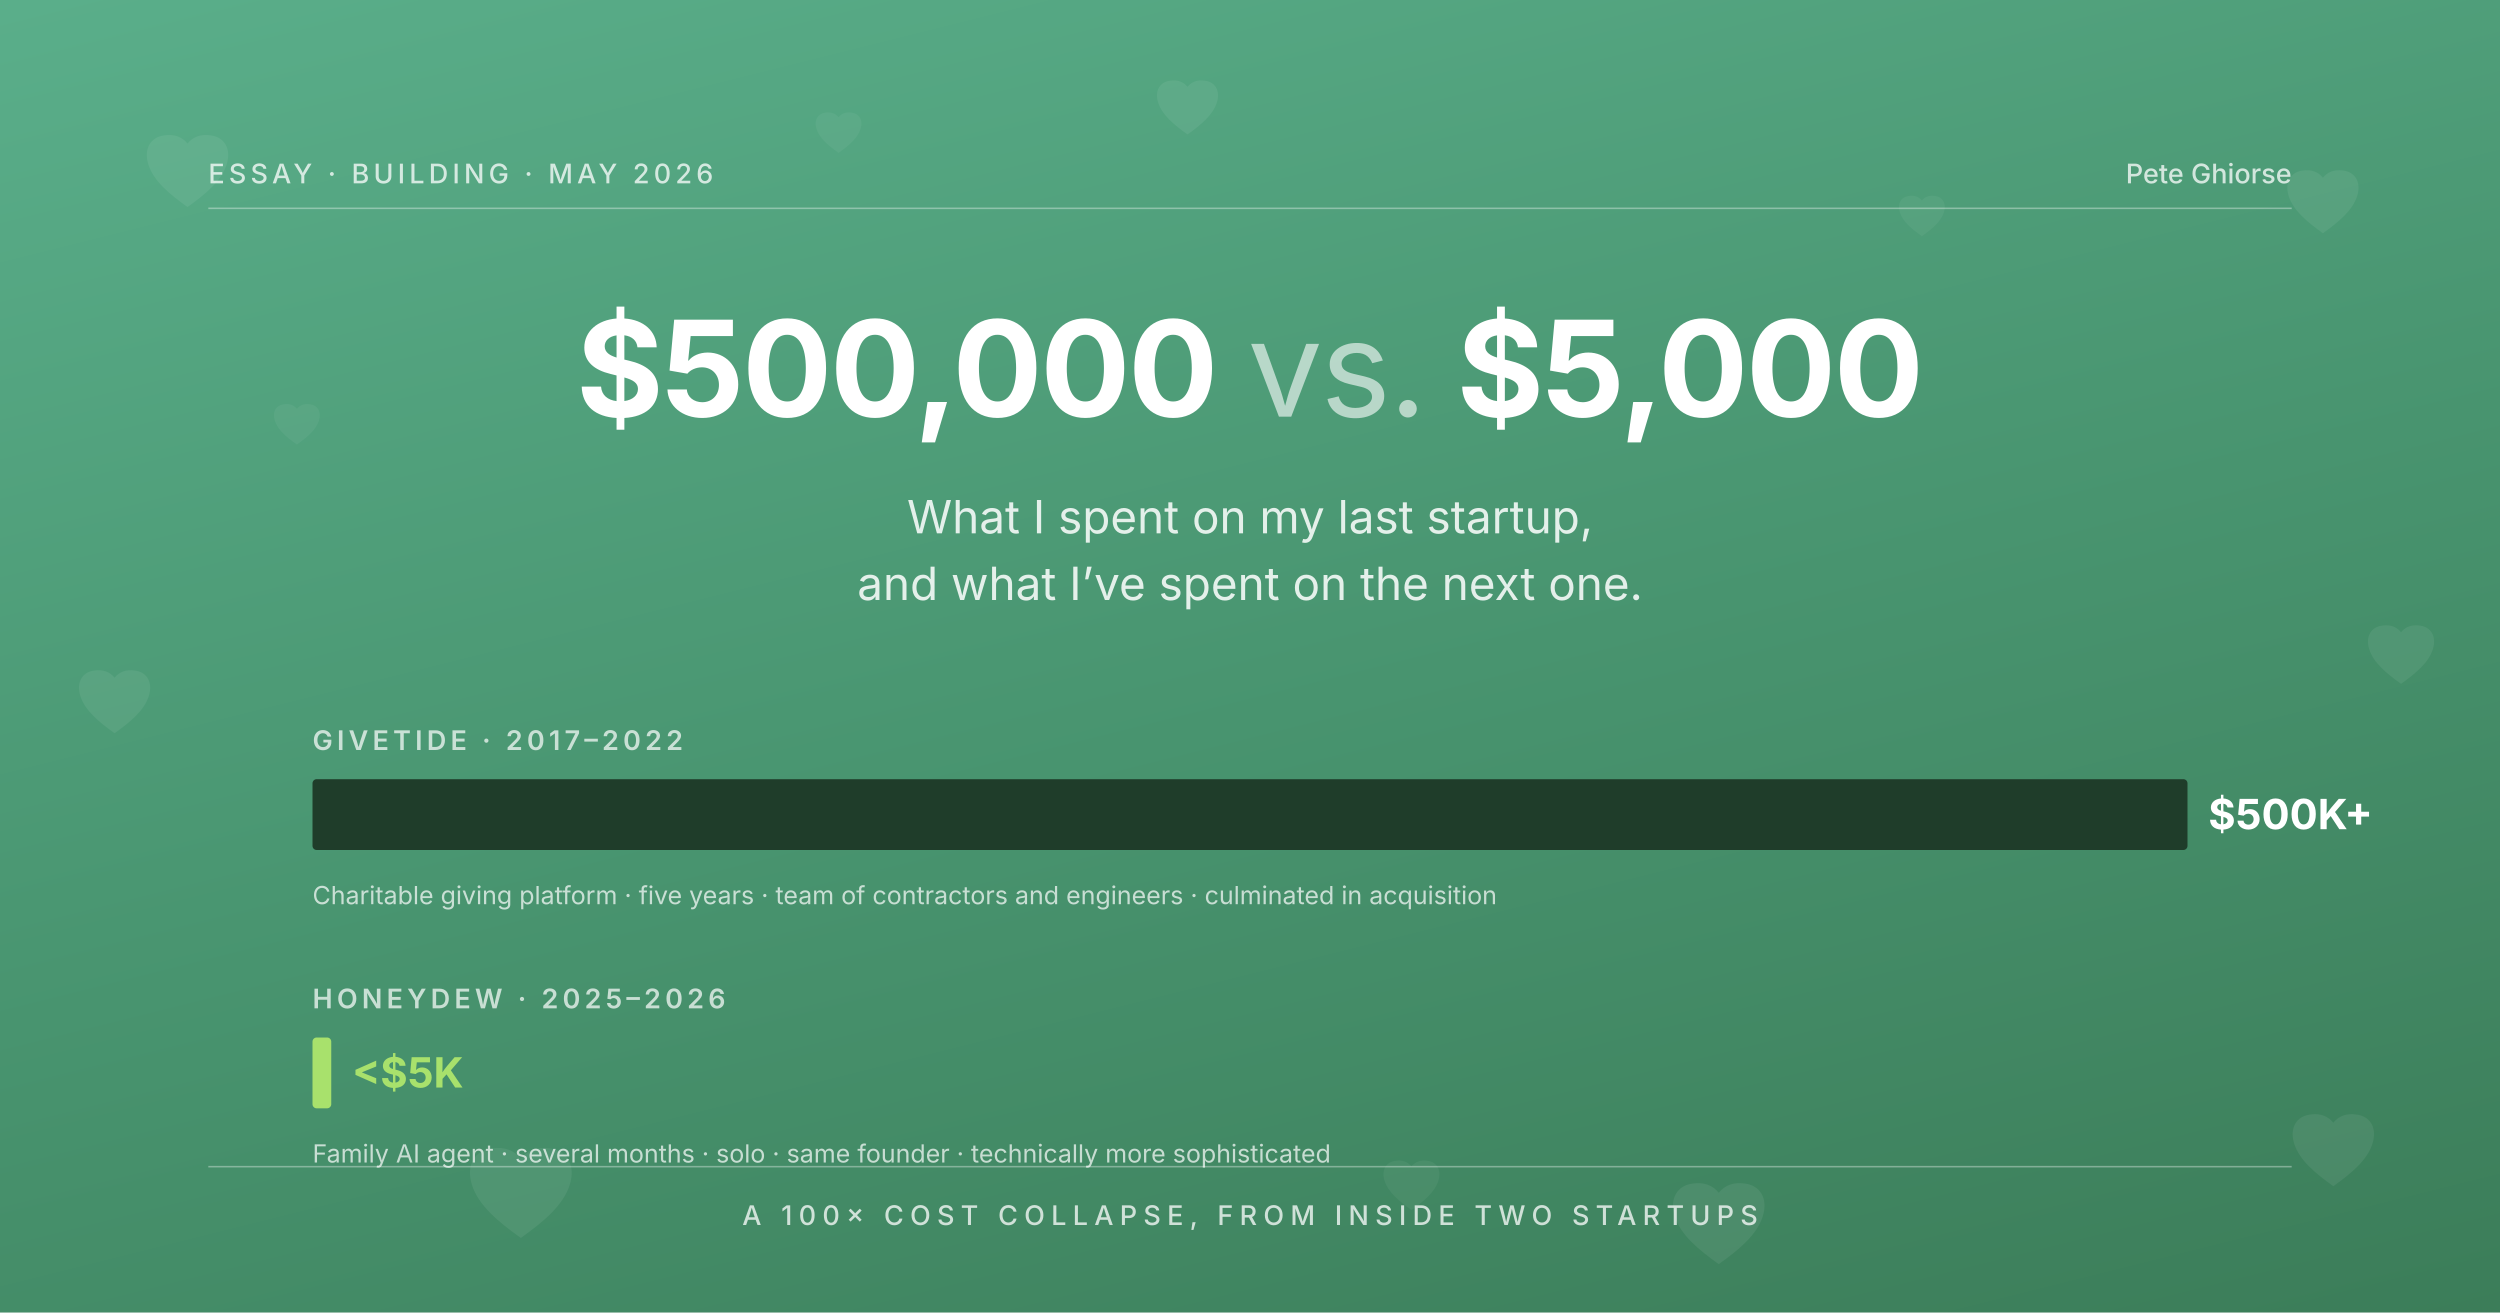
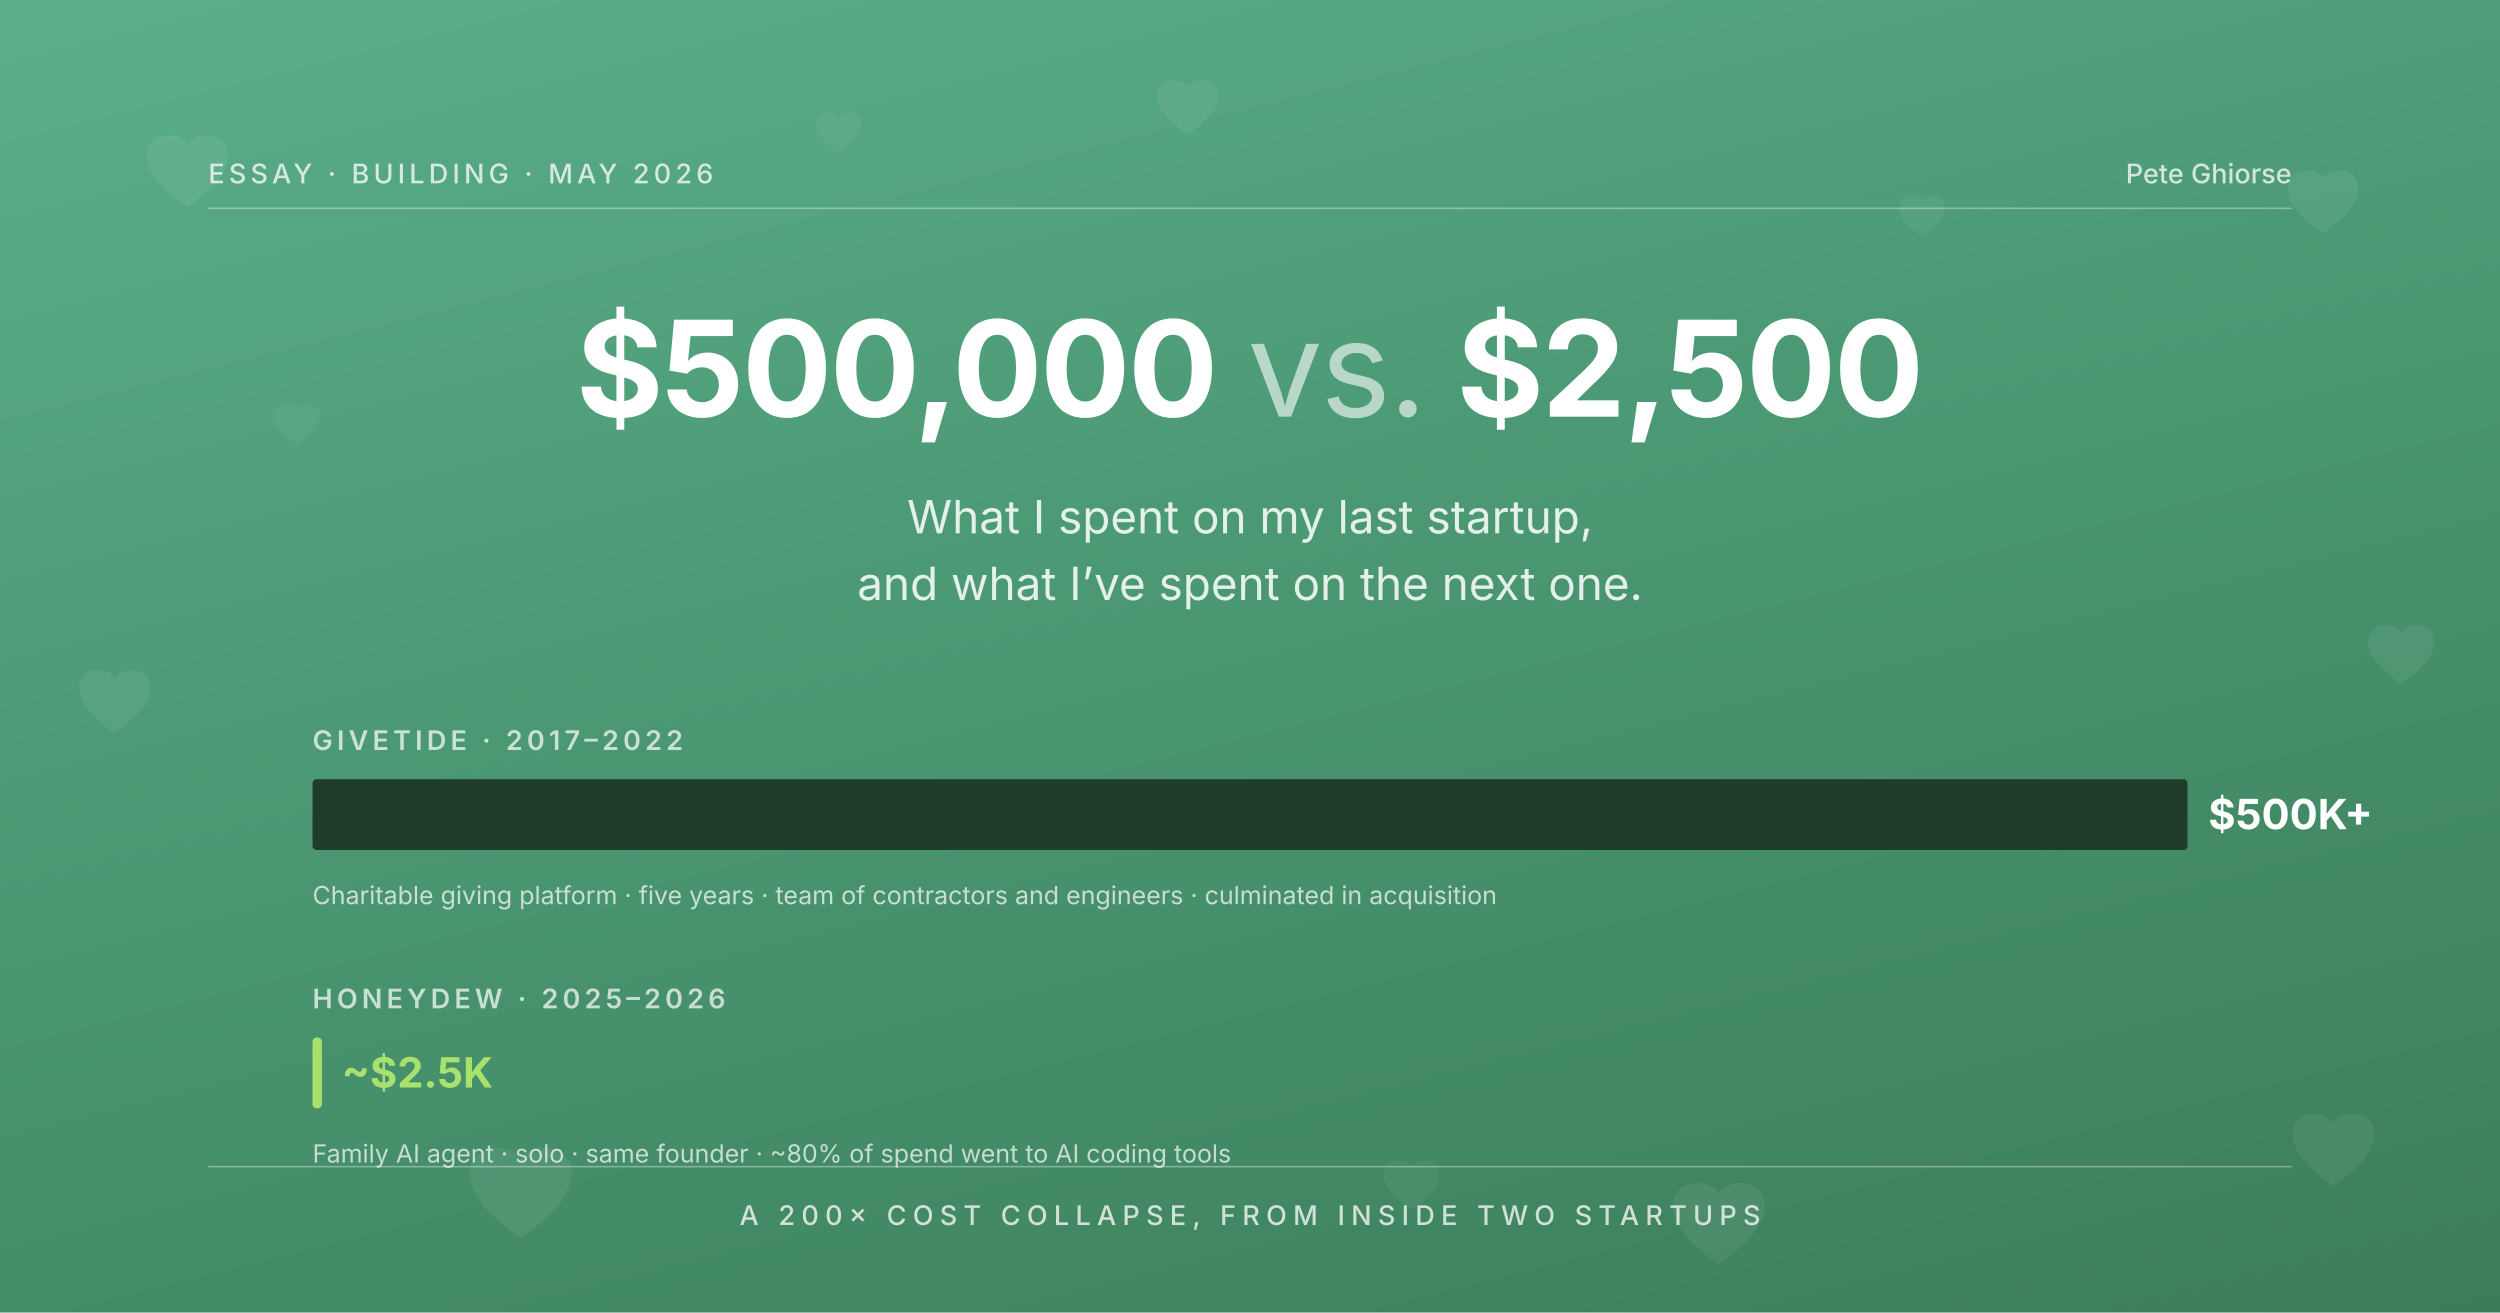
<svg xmlns="http://www.w3.org/2000/svg" viewBox="0 0 1200 630" font-family="-apple-system, BlinkMacSystemFont, 'Inter', 'Helvetica Neue', sans-serif">
  <defs>
    <linearGradient id="heroBgGrad" x1="0%" y1="0%" x2="100%" y2="100%" gradientTransform="rotate(20)">
      <stop offset="0%" stop-color="#5AAE8A" />
      <stop offset="50%" stop-color="#48946F" />
      <stop offset="100%" stop-color="#3A7A56" />
    </linearGradient>
    <symbol id="hdHeart" viewBox="0 0 512 512">
      <path d="M256 380 C 200 340, 152 300, 136 250 C 120 200, 144 165, 184 160 C 216 155, 240 165, 256 185 C 272 165, 296 155, 328 160 C 368 165, 392 200, 376 250 C 360 300, 312 340, 256 380 Z" fill="currentColor" />
    </symbol>
  </defs>
  <rect width="1200" height="630" fill="url(#heroBgGrad)" />
  <g color="rgba(255,255,255,0.07)">
    <use href="#hdHeart" x="50" y="40" width="80" height="80" />
    <use href="#hdHeart" x="200" y="520" width="100" height="100" />
    <use href="#hdHeart" x="540" y="20" width="60" height="60" />
    <use href="#hdHeart" x="780" y="540" width="90" height="90" />
    <use href="#hdHeart" x="1080" y="60" width="70" height="70" />
    <use href="#hdHeart" x="1080" y="510" width="80" height="80" />
    <use href="#hdHeart" x="20" y="300" width="70" height="70" />
    <use href="#hdHeart" x="1120" y="280" width="65" height="65" />
  </g>
  <g color="rgba(255,255,255,0.05)">
    <use href="#hdHeart" x="380" y="40" width="45" height="45" />
    <use href="#hdHeart" x="900" y="80" width="45" height="45" />
    <use href="#hdHeart" x="650" y="540" width="55" height="55" />
    <use href="#hdHeart" x="120" y="180" width="45" height="45" />
  </g>
  <line x1="100" y1="100" x2="1100" y2="100" stroke="rgba(255,255,255,0.35)" stroke-width="0.75" />
  <text x="100" y="88" fill="rgba(255,255,255,0.75)" font-size="13" letter-spacing="2" font-weight="500">ESSAY · BUILDING · MAY 2026</text>
  <text x="1100" y="88" text-anchor="end" fill="rgba(255,255,255,0.75)" font-size="13" font-weight="500">Pete Ghiorse</text>
-   <text x="600" y="200" text-anchor="middle" fill="#FFFFFF" font-size="64" font-weight="700" letter-spacing="-1">$500,000 <tspan fill="rgba(255,255,255,0.6)" font-weight="400">vs.</tspan> $5,000</text>
+   <text x="600" y="200" text-anchor="middle" fill="#FFFFFF" font-size="64" font-weight="700" letter-spacing="-1">$500,000 <tspan fill="rgba(255,255,255,0.6)" font-weight="400">vs.</tspan> $2,500</text>
  <text x="600" y="256" text-anchor="middle" fill="rgba(255,255,255,0.85)" font-size="22" font-weight="400">What I spent on my last startup,</text>
  <text x="600" y="288" text-anchor="middle" fill="rgba(255,255,255,0.85)" font-size="22" font-weight="400">and what I’ve spent on the next one.</text>
  <g transform="translate(150, 360)">
    <text x="0" y="0" fill="rgba(255,255,255,0.7)" font-size="13" letter-spacing="2" font-weight="600">GIVETIDE · 2017–2022</text>
    <rect x="0" y="14" width="900" height="34" rx="2" fill="#1F3D2A" />
    <text x="910" y="38" fill="#FFFFFF" font-size="20" font-weight="700">$500K+</text>
    <text x="0" y="74" fill="rgba(255,255,255,0.7)" font-size="12">Charitable giving platform · five years · team of contractors and engineers · culminated in acquisition</text>
    <text x="0" y="124" fill="rgba(255,255,255,0.7)" font-size="13" letter-spacing="2" font-weight="600">HONEYDEW · 2025–2026</text>
-     <rect x="0" y="138" width="9" height="34" rx="2" fill="#A8E16C" />
-     <text x="19" y="162" fill="#A8E16C" font-size="20" font-weight="700">&lt;$5K</text>
-     <text x="0" y="198" fill="rgba(255,255,255,0.7)" font-size="12">Family AI agent · several months · solo · same founder · technically more sophisticated</text>
+     <rect x="0" y="138" width="4.5" height="34" rx="2" fill="#A8E16C" />
+     <text x="14" y="162" fill="#A8E16C" font-size="20" font-weight="700">~$2.5K</text>
+     <text x="0" y="198" fill="rgba(255,255,255,0.7)" font-size="12">Family AI agent · solo · same founder · ~80% of spend went to AI coding tools</text>
  </g>
  <line x1="100" y1="560" x2="1100" y2="560" stroke="rgba(255,255,255,0.35)" stroke-width="0.75" />
-   <text x="600" y="588" text-anchor="middle" fill="rgba(255,255,255,0.75)" font-size="13" letter-spacing="3" font-weight="500">A 100× COST COLLAPSE, FROM INSIDE TWO STARTUPS</text>
+   <text x="600" y="588" text-anchor="middle" fill="rgba(255,255,255,0.75)" font-size="13" letter-spacing="3" font-weight="500">A 200× COST COLLAPSE, FROM INSIDE TWO STARTUPS</text>
</svg>
